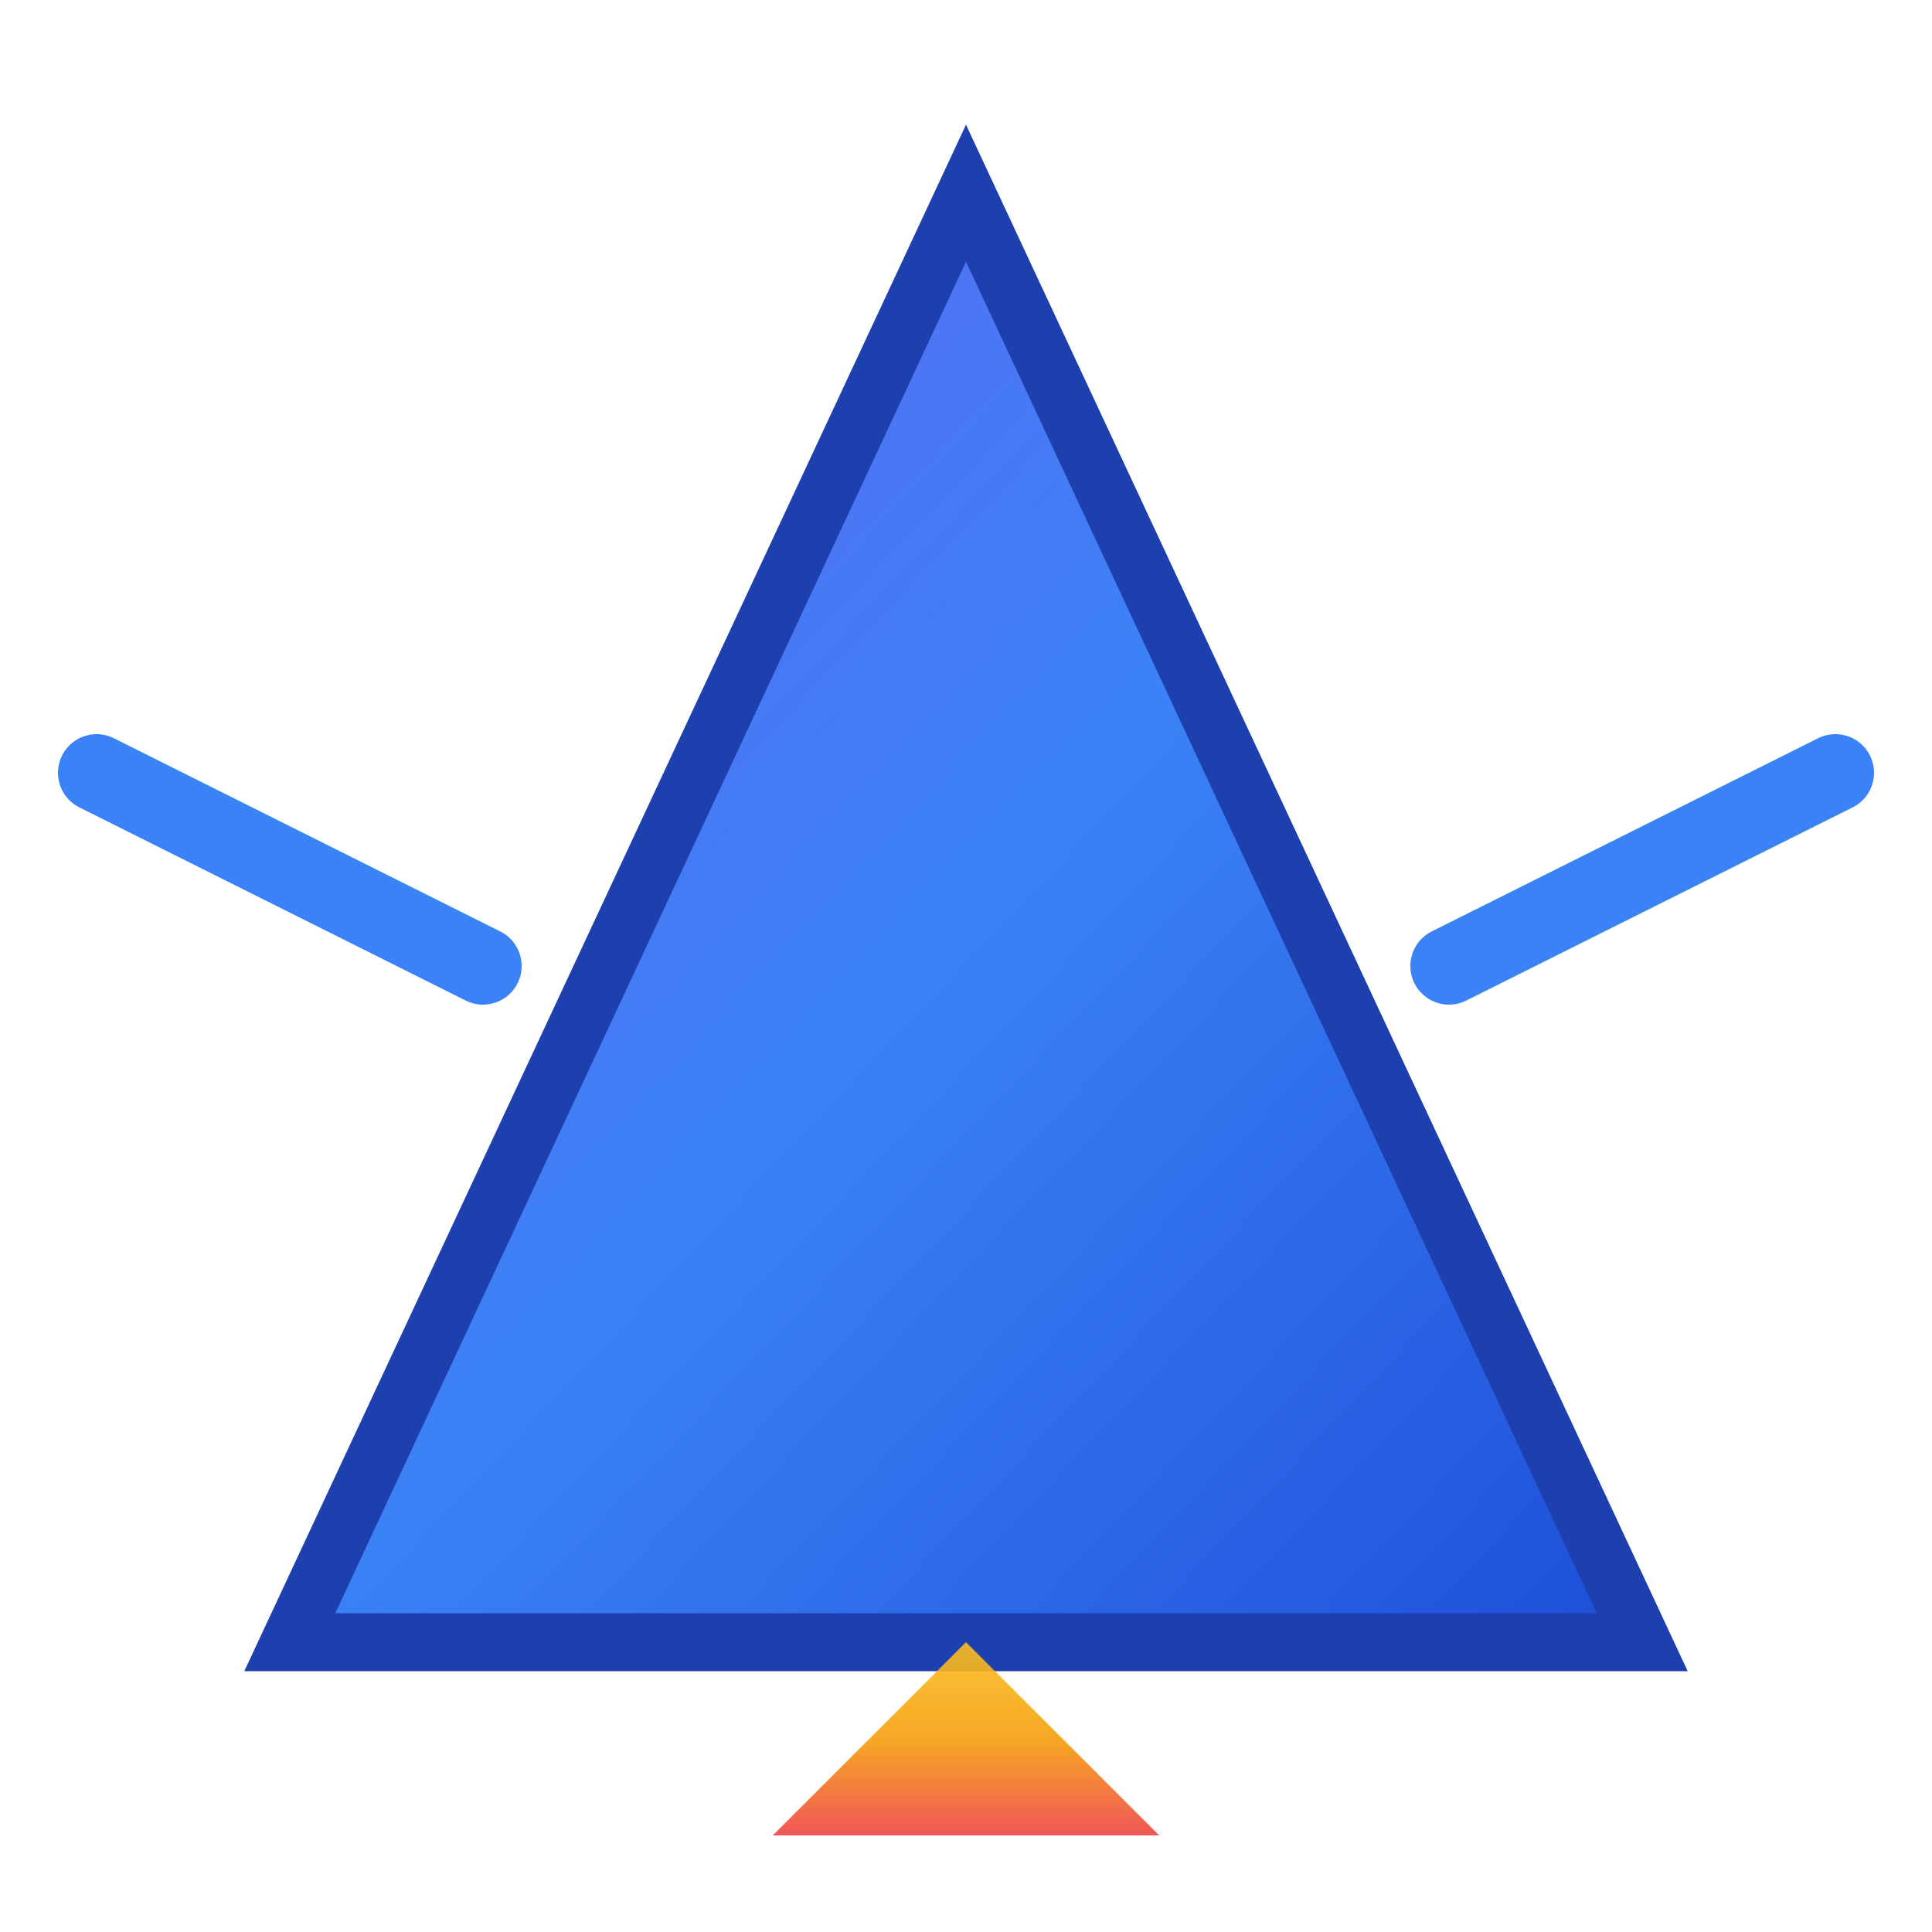
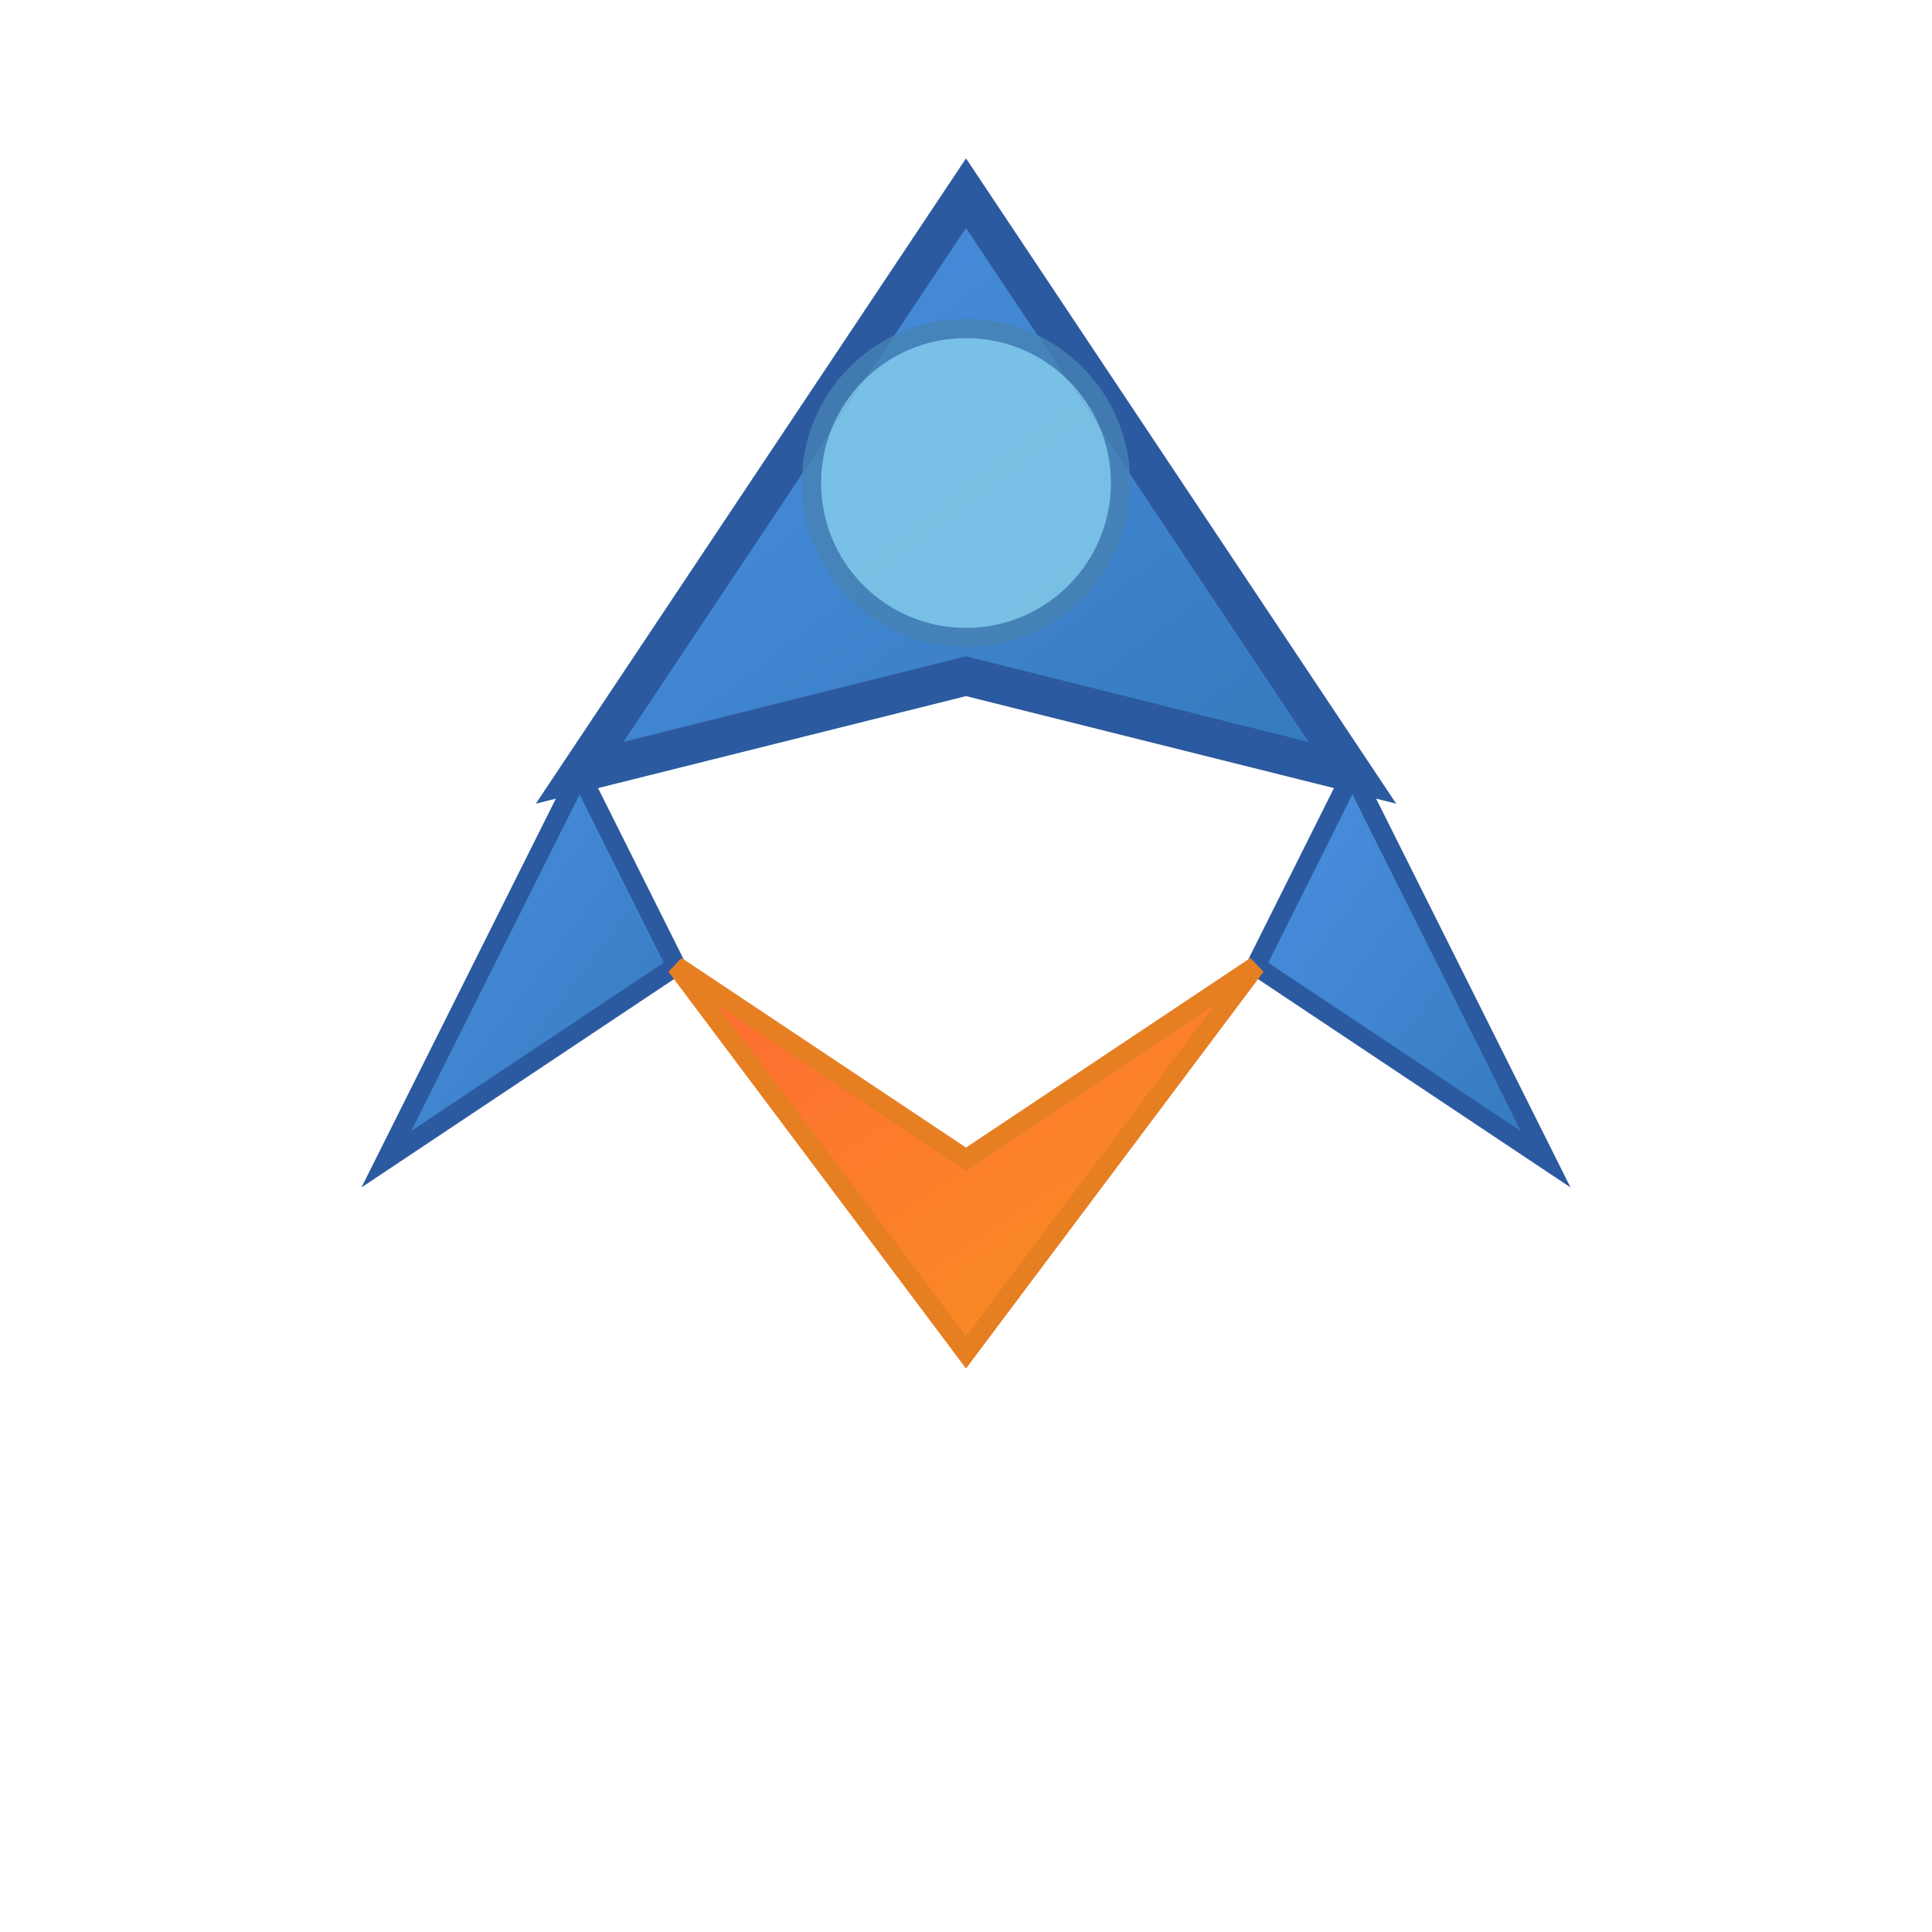
- <svg xmlns="http://www.w3.org/2000/svg" viewBox="0 0 100 100">
+ <svg xmlns="http://www.w3.org/2000/svg" viewBox="0 0 100 100" width="100" height="100">
  <defs>
    <linearGradient id="spaceshipGradient" x1="0%" y1="0%" x2="100%" y2="100%">
-       <stop offset="0%" style="stop-color:#6366f1;stop-opacity:1" />
-       <stop offset="50%" style="stop-color:#3b82f6;stop-opacity:1" />
-       <stop offset="100%" style="stop-color:#1d4ed8;stop-opacity:1" />
+       <stop offset="0%" style="stop-color:#4a90e2;stop-opacity:1" />
+       <stop offset="100%" style="stop-color:#357abd;stop-opacity:1" />
    </linearGradient>
-     <linearGradient id="fireGradient" x1="0%" y1="0%" x2="0%" y2="100%">
-       <stop offset="0%" style="stop-color:#fbbf24;stop-opacity:1" />
-       <stop offset="50%" style="stop-color:#f59e0b;stop-opacity:1" />
-       <stop offset="100%" style="stop-color:#ef4444;stop-opacity:1" />
+     <linearGradient id="fireGradient" x1="0%" y1="0%" x2="100%" y2="100%">
+       <stop offset="0%" style="stop-color:#ff6b35;stop-opacity:1" />
+       <stop offset="100%" style="stop-color:#f7931e;stop-opacity:1" />
    </linearGradient>
  </defs>
-   <polygon class="spaceship-body" points="50,10 15,85 85,85" fill="url(#spaceshipGradient)" stroke="#1e40af" stroke-width="3" />
-   <line x1="25" y1="50" x2="5" y2="40" stroke="#3b82f6" stroke-width="4" stroke-linecap="round">
-     <animateTransform attributeName="transform" attributeType="XML" type="rotate" values="0 25 50;15 25 50;-15 25 50;0 25 50" dur="1s" repeatCount="indefinite" />
-   </line>
-   <line x1="75" y1="50" x2="95" y2="40" stroke="#3b82f6" stroke-width="4" stroke-linecap="round">
-     <animateTransform attributeName="transform" attributeType="XML" type="rotate" values="0 75 50;-15 75 50;15 75 50;0 75 50" dur="1s" repeatCount="indefinite" />
-   </line>
-   <polygon points="50,85 40,95 60,95" fill="url(#fireGradient)" opacity="0.9">
-     <animate attributeName="opacity" values="0.8;1;0.8" dur="0.3s" repeatCount="indefinite" />
-   </polygon>
+   <polygon class="spaceship-body" points="50,10 70,40 50,35 30,40" fill="url(#spaceshipGradient)" stroke="#2c5aa0" stroke-width="2" />
+   <polygon points="30,40 20,60 35,50" fill="url(#spaceshipGradient)" stroke="#2c5aa0" stroke-width="1" />
+   <polygon points="70,40 80,60 65,50" fill="url(#spaceshipGradient)" stroke="#2c5aa0" stroke-width="1" />
+   <polygon class="spaceship-fire" points="35,50 50,70 65,50 50,60" fill="url(#fireGradient)" stroke="#e67e22" stroke-width="1" />
+   <circle cx="50" cy="25" r="8" fill="#87ceeb" stroke="#4682b4" stroke-width="1" opacity="0.8" />
</svg>
